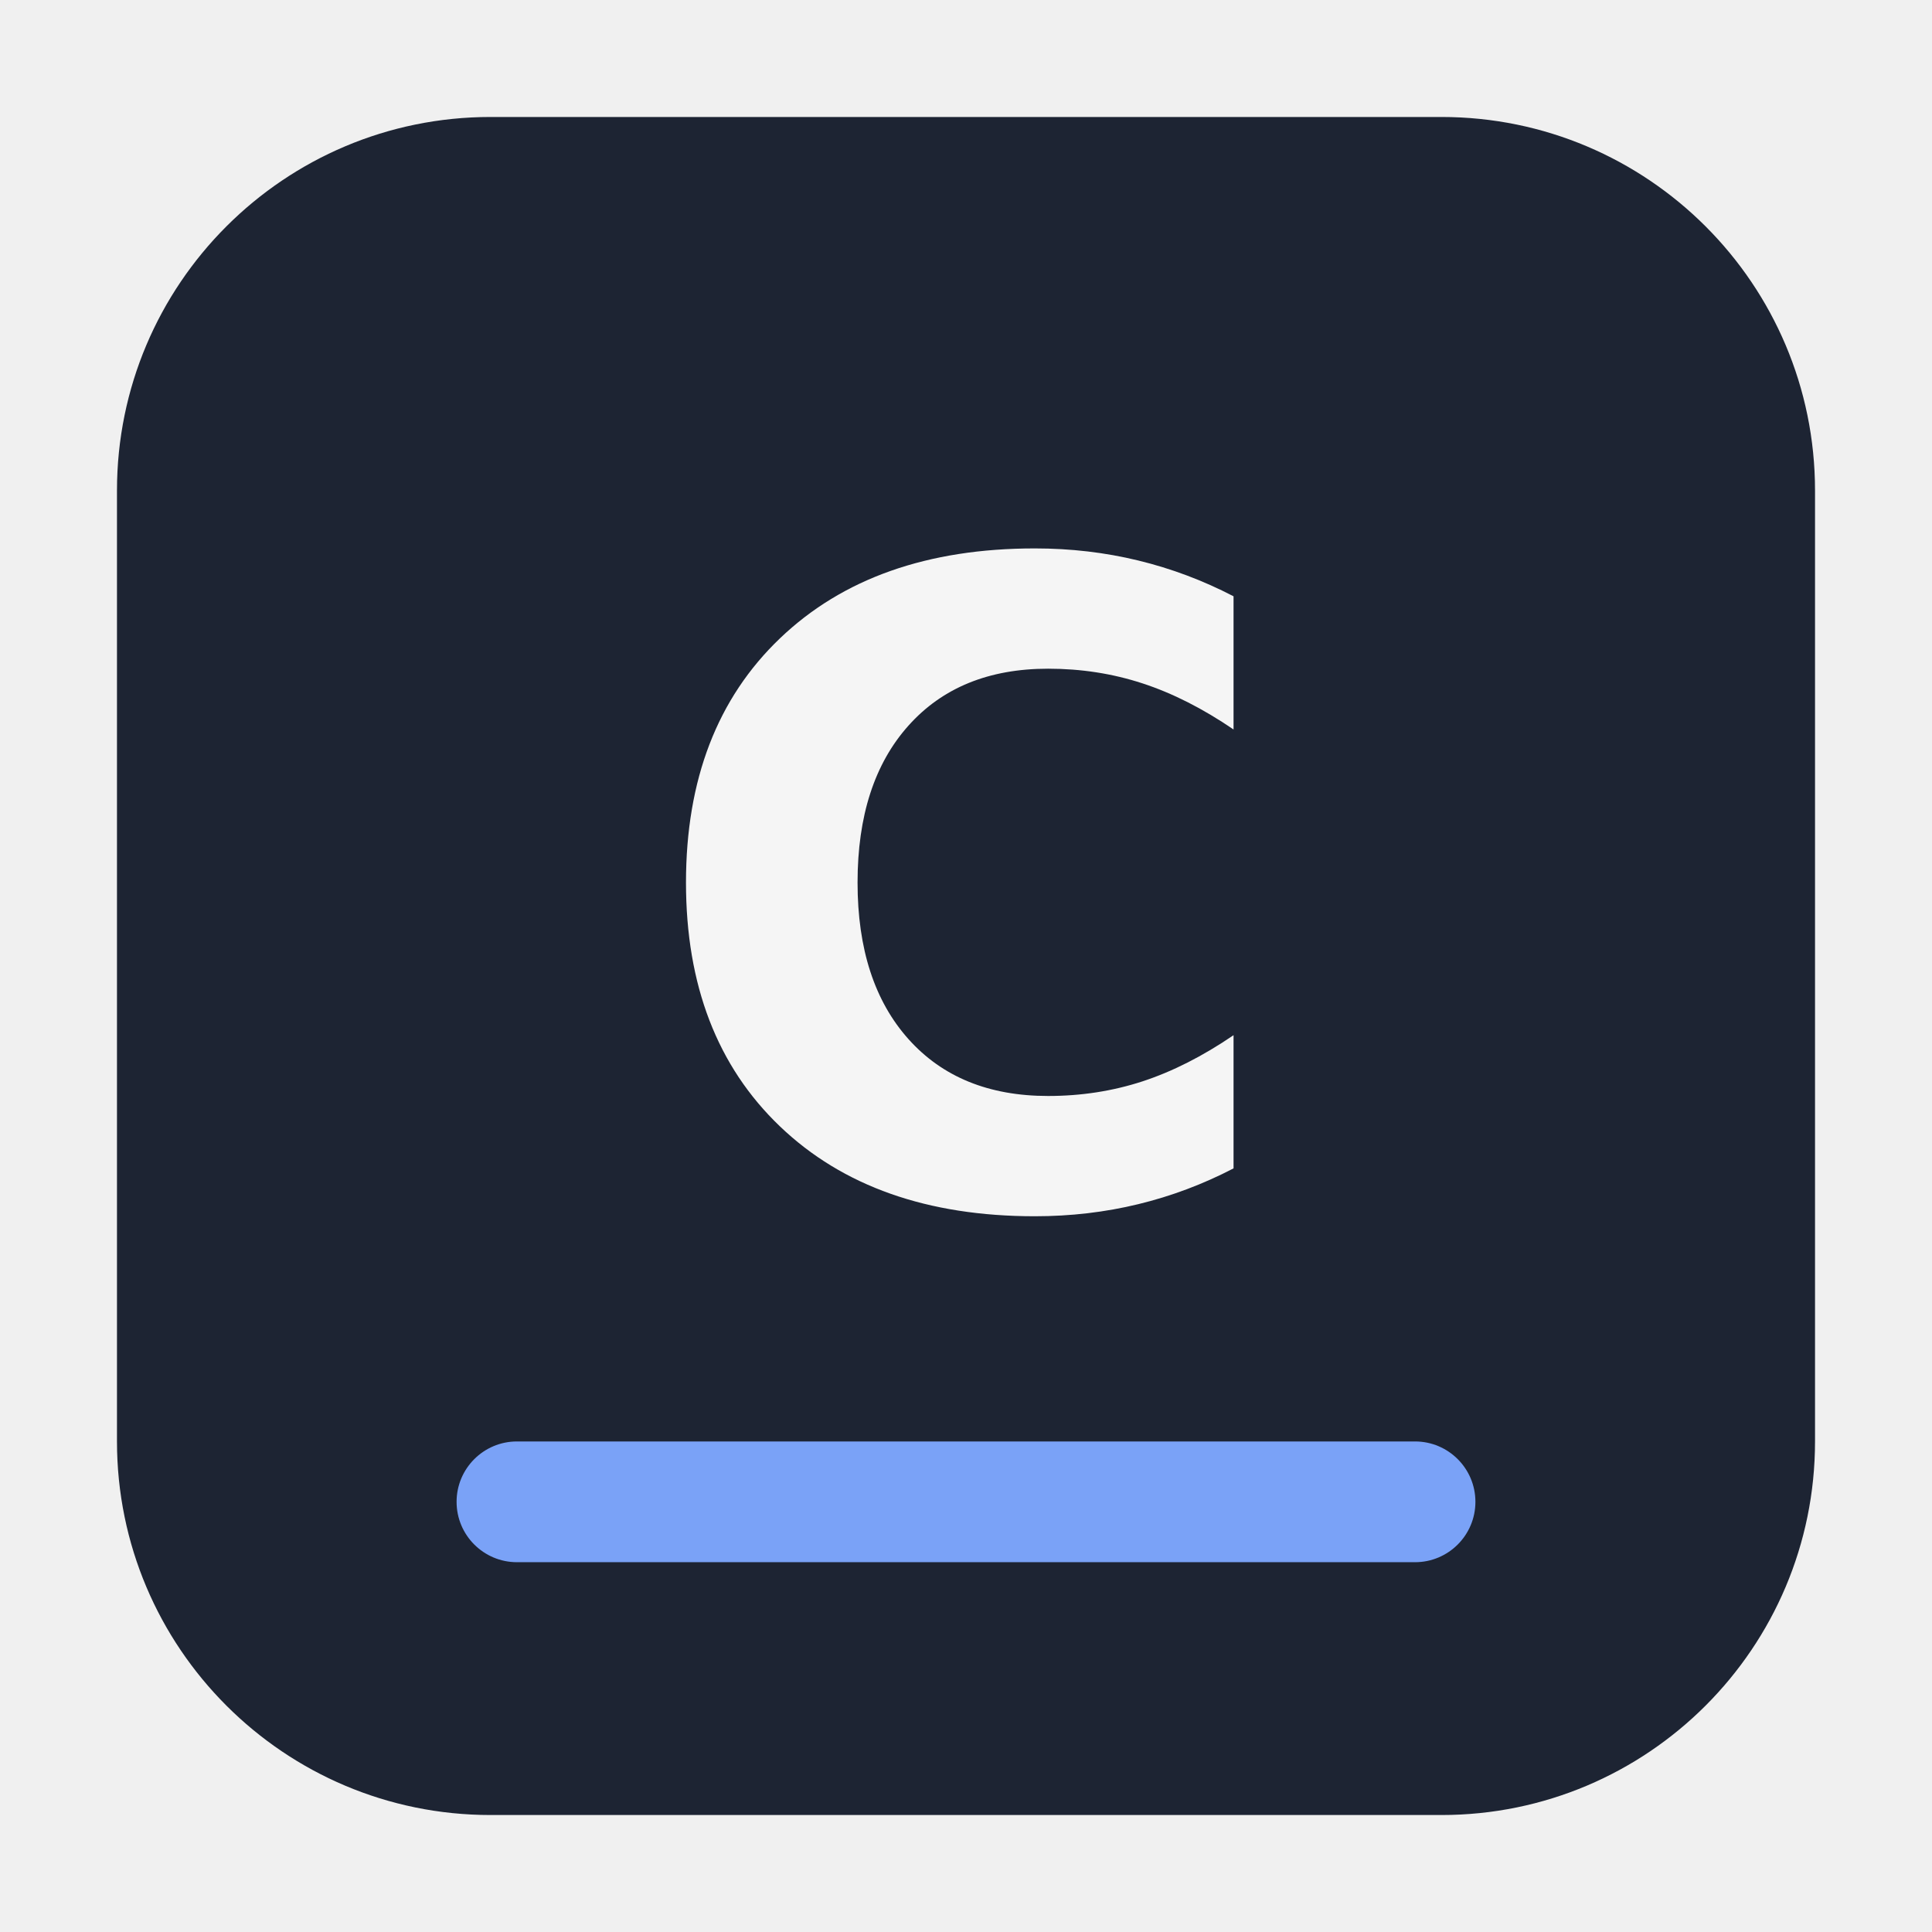
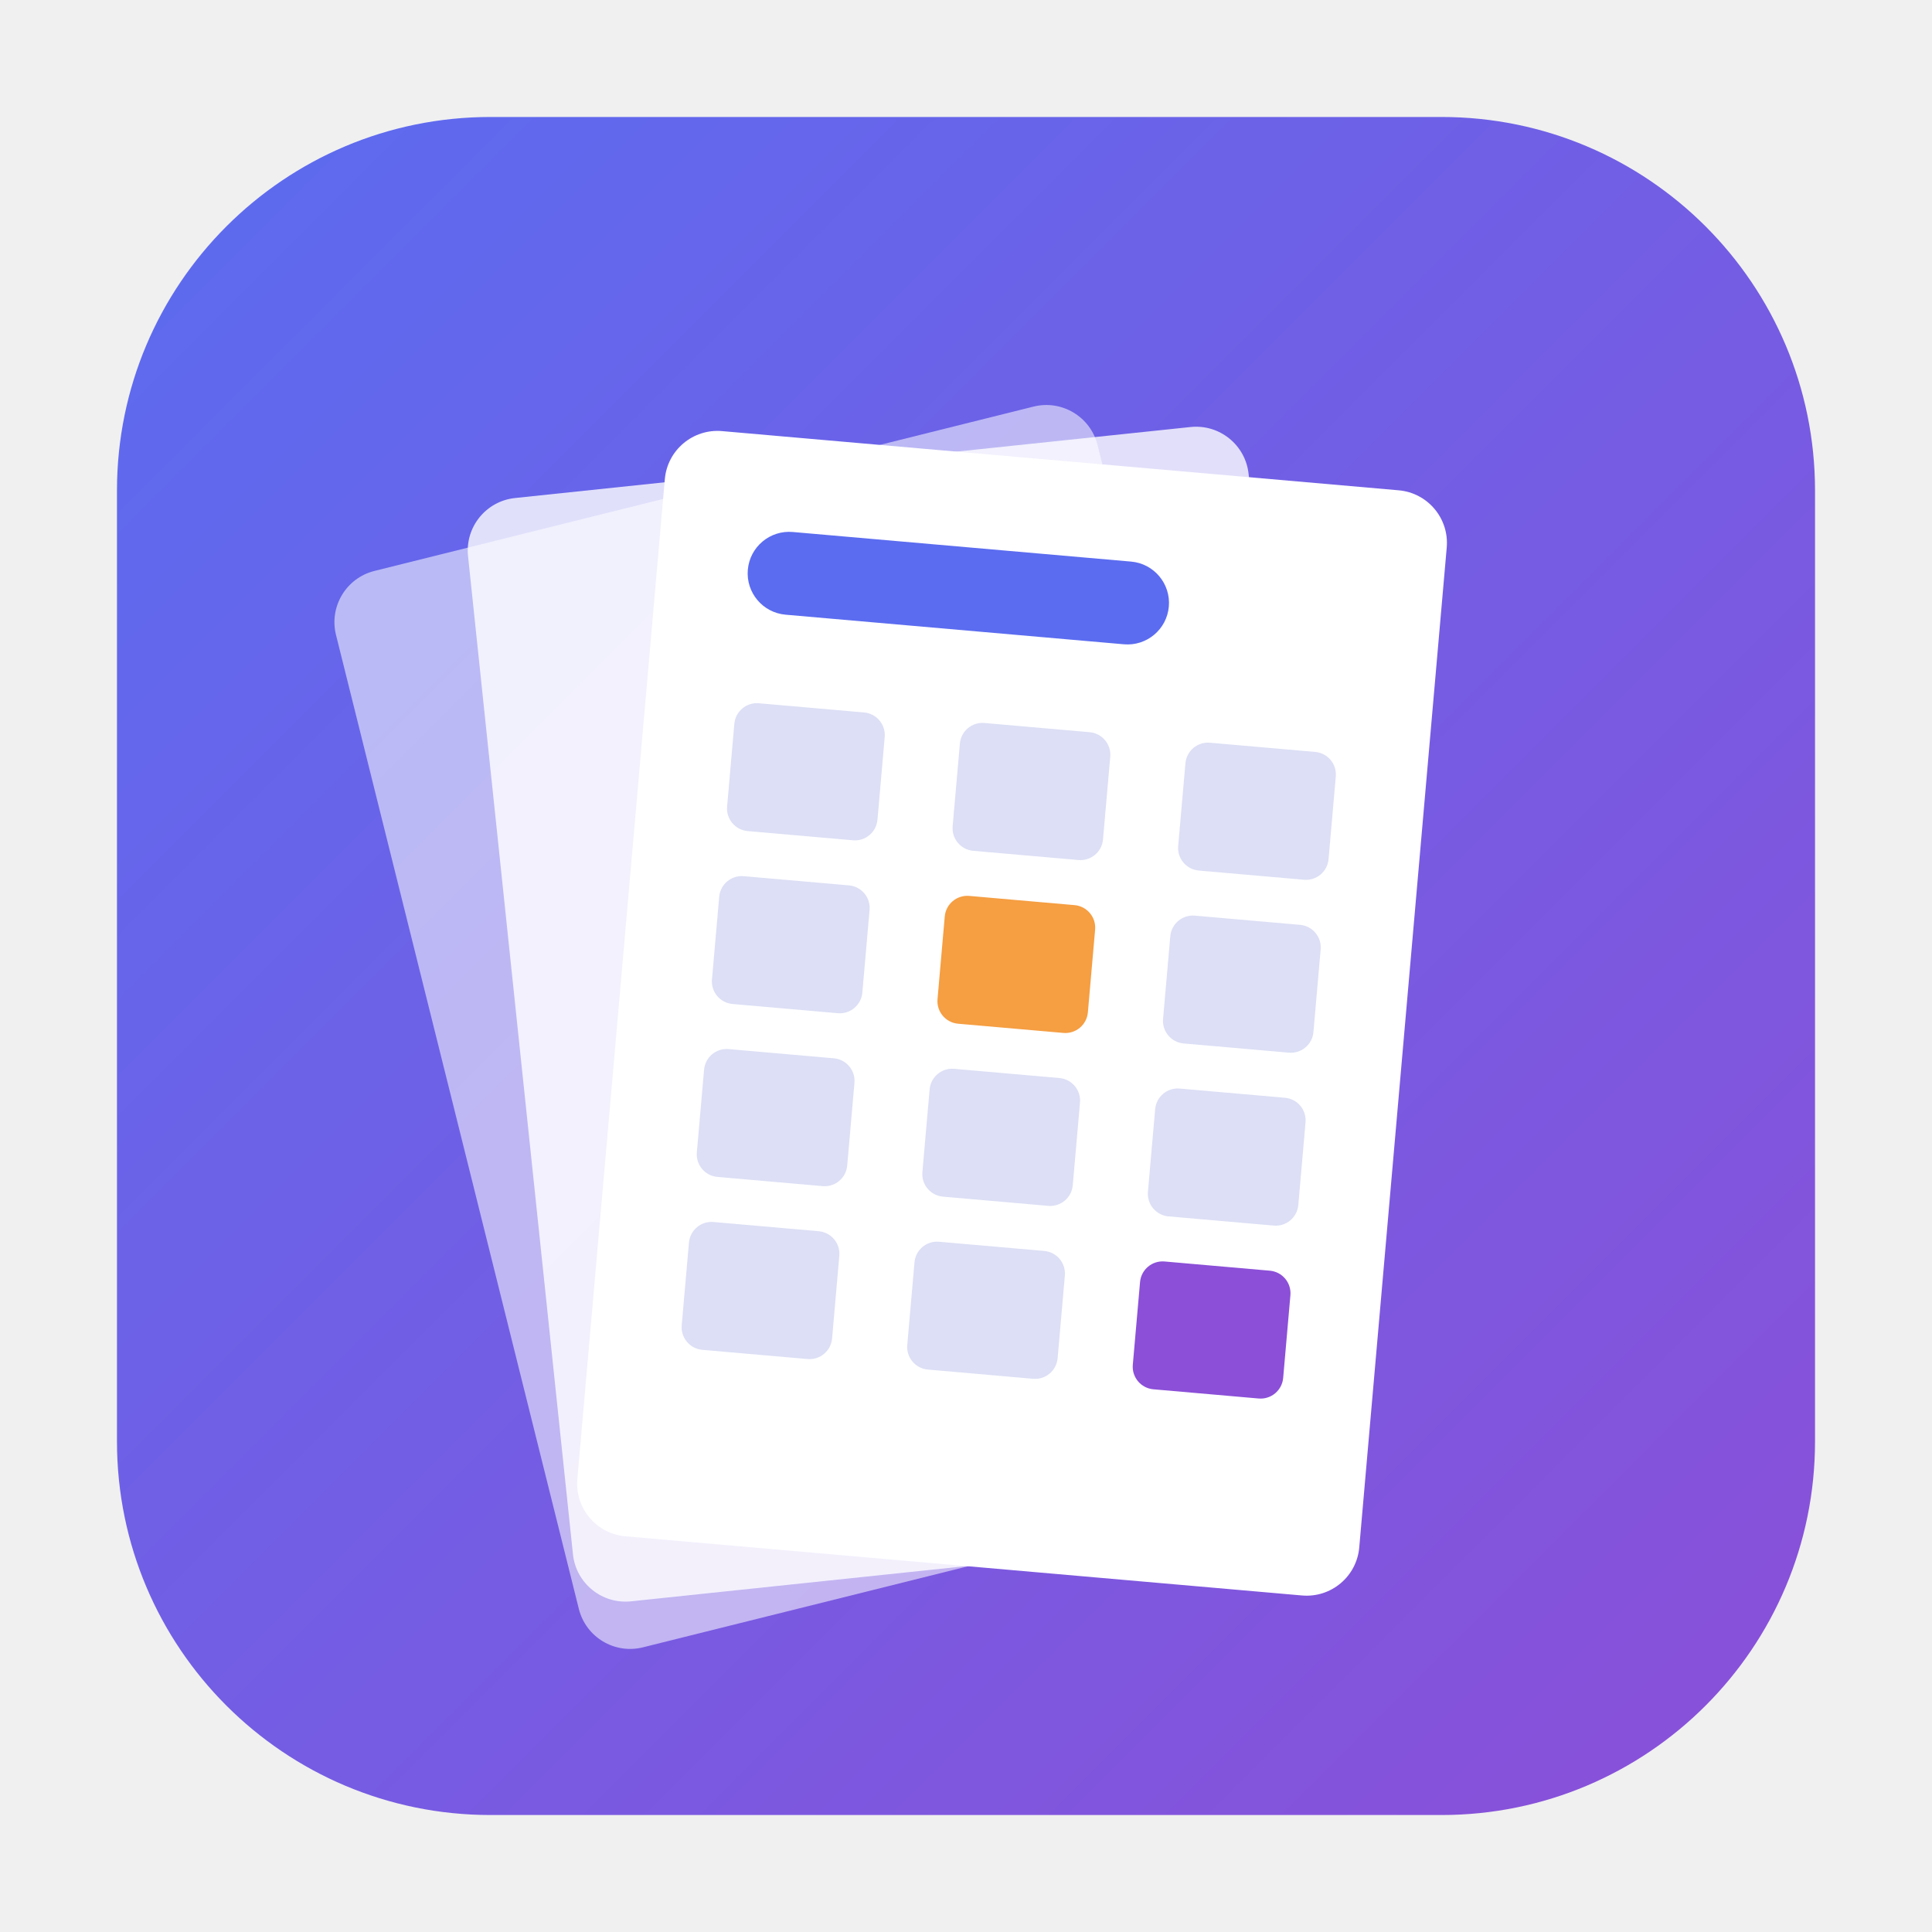
<svg xmlns="http://www.w3.org/2000/svg" viewBox="0 0 512 512">
-   <rect x="31" y="31" width="450" height="450" rx="99" fill="#1d2433" />
-   <rect x="121" y="382" width="270" height="32" rx="16" fill="#7aa2f7" />
-   <text x="256" y="238" font-family="DejaVu Sans, Ubuntu, Liberation Sans, sans-serif" font-weight="700" font-size="234" fill="#f5f5f5" text-anchor="middle" dominant-baseline="central">C</text>
+   <defs>
+     <linearGradient id="plate" x1="0" y1="0" x2="1" y2="1">
+       <stop offset="0" stop-color="#5b6cf0" />
+       <stop offset="1" stop-color="#8b4fd8" />
+     </linearGradient>
+   </defs>
+   <rect x="31" y="31" width="450" height="450" rx="99" fill="url(#plate)" />
+   <g transform="translate(256 268)">
+     <g transform="rotate(-14 0 140)" opacity="0.55">
+       <rect x="-104" y="-147" width="208" height="294" rx="14" fill="#ffffff" />
+     </g>
+     <g transform="rotate(-6 0 140)" opacity="0.8">
+       <rect x="-104" y="-147" width="208" height="294" rx="14" fill="#ffffff" />
+     </g>
+     <g transform="rotate(5 0 140)">
+       <rect x="-104" y="-147" width="208" height="294" rx="14" fill="#ffffff" />
+       <rect x="-80" y="-122" width="112" height="22" rx="11" fill="#5b6cf0" />
+       <rect x="-80" y="-76" width="40" height="34" rx="6" fill="#dcdff5" />
+       <rect x="-20" y="-76" width="40" height="34" rx="6" fill="#dcdff5" />
+       <rect x="40" y="-76" width="40" height="34" rx="6" fill="#dcdff5" />
+       <rect x="-80" y="-30" width="40" height="34" rx="6" fill="#dcdff5" />
+       <rect x="-20" y="-30" width="40" height="34" rx="6" fill="#f59e42" />
+       <rect x="40" y="-30" width="40" height="34" rx="6" fill="#dcdff5" />
+       <rect x="-80" y="16" width="40" height="34" rx="6" fill="#dcdff5" />
+       <rect x="-20" y="16" width="40" height="34" rx="6" fill="#dcdff5" />
+       <rect x="40" y="16" width="40" height="34" rx="6" fill="#dcdff5" />
+       <rect x="-80" y="62" width="40" height="34" rx="6" fill="#dcdff5" />
+       <rect x="-20" y="62" width="40" height="34" rx="6" fill="#dcdff5" />
+       <rect x="40" y="62" width="40" height="34" rx="6" fill="#8b4fd8" />
+     </g>
+   </g>
</svg>
